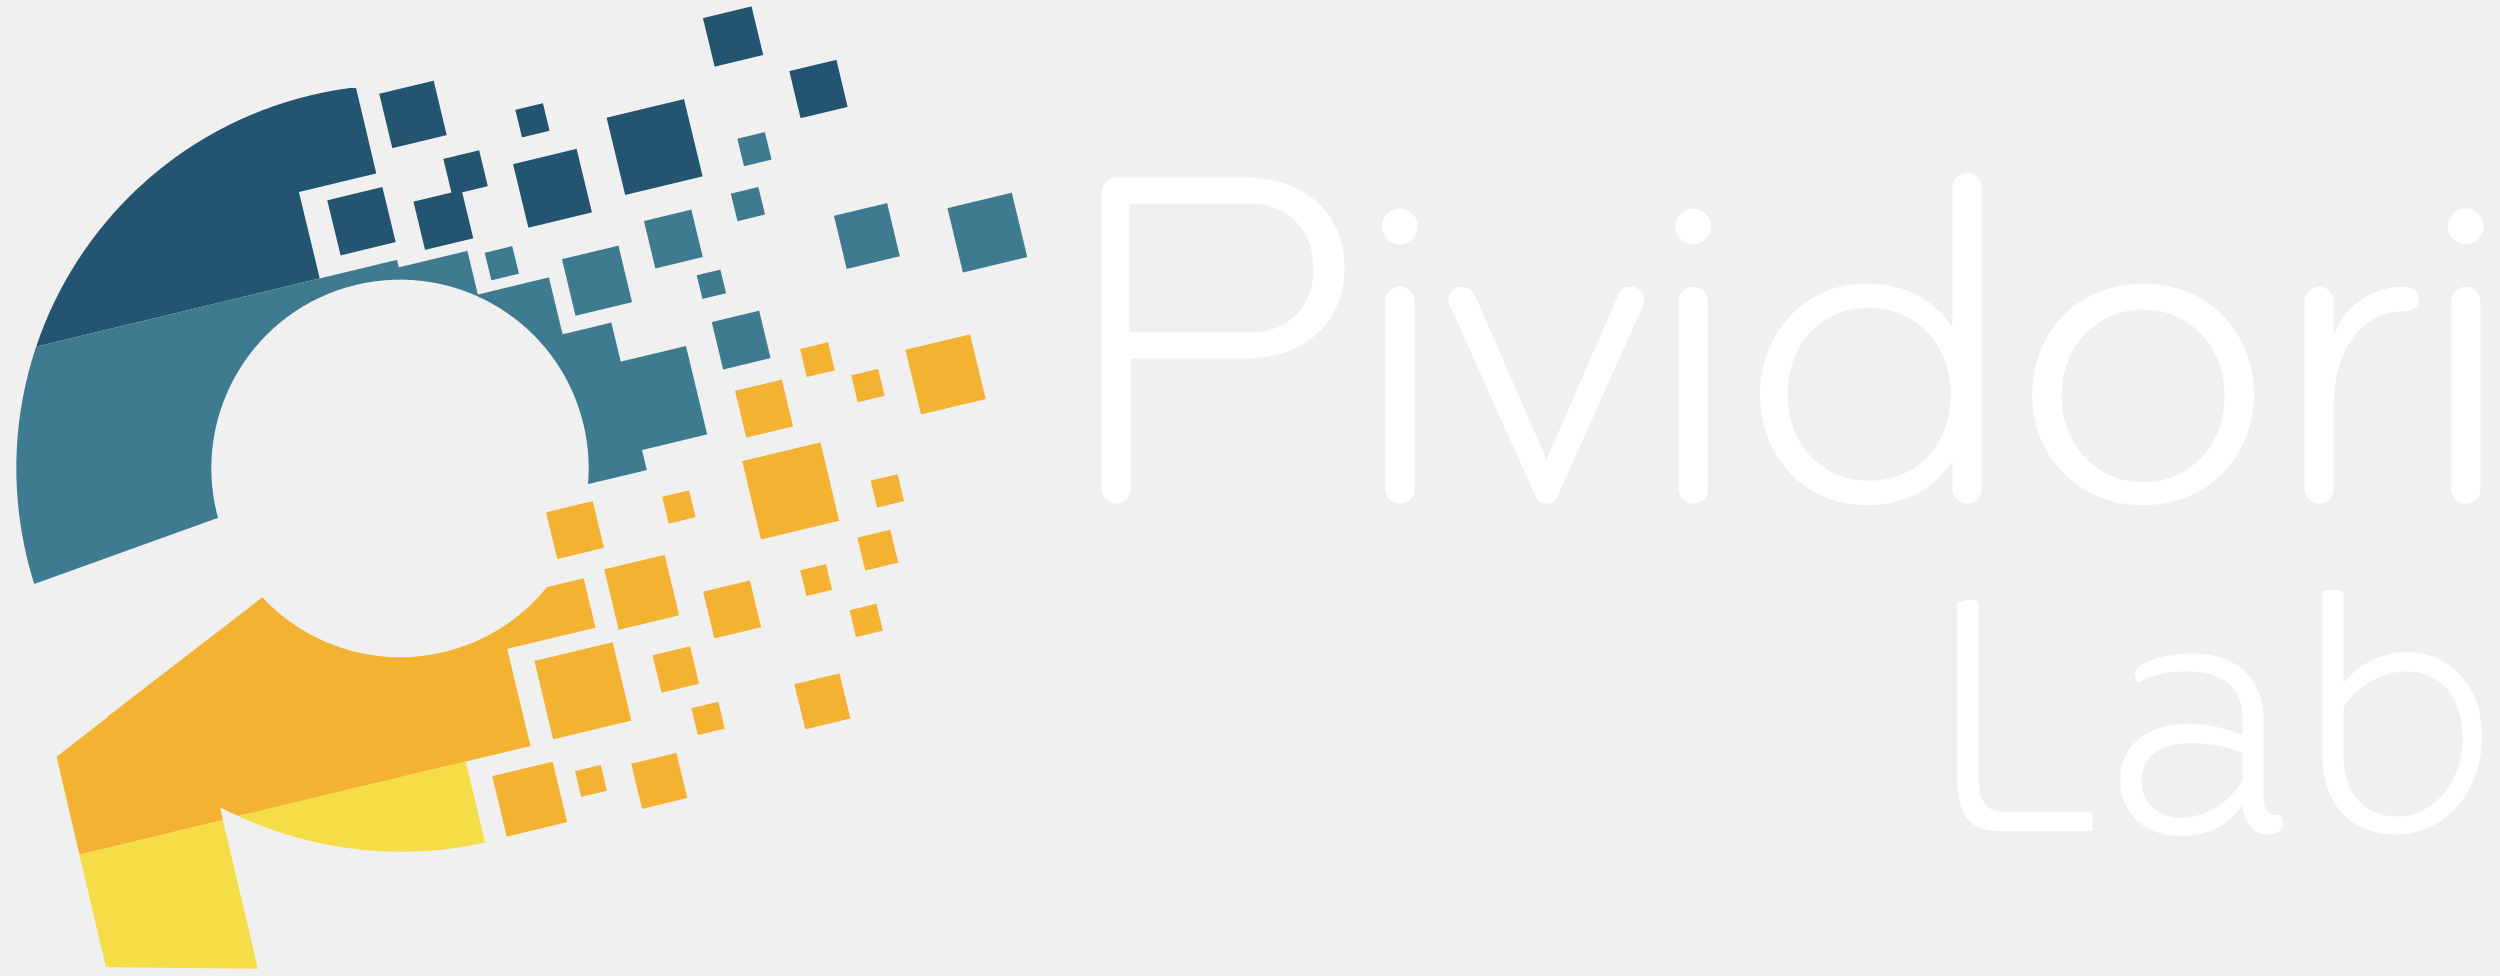
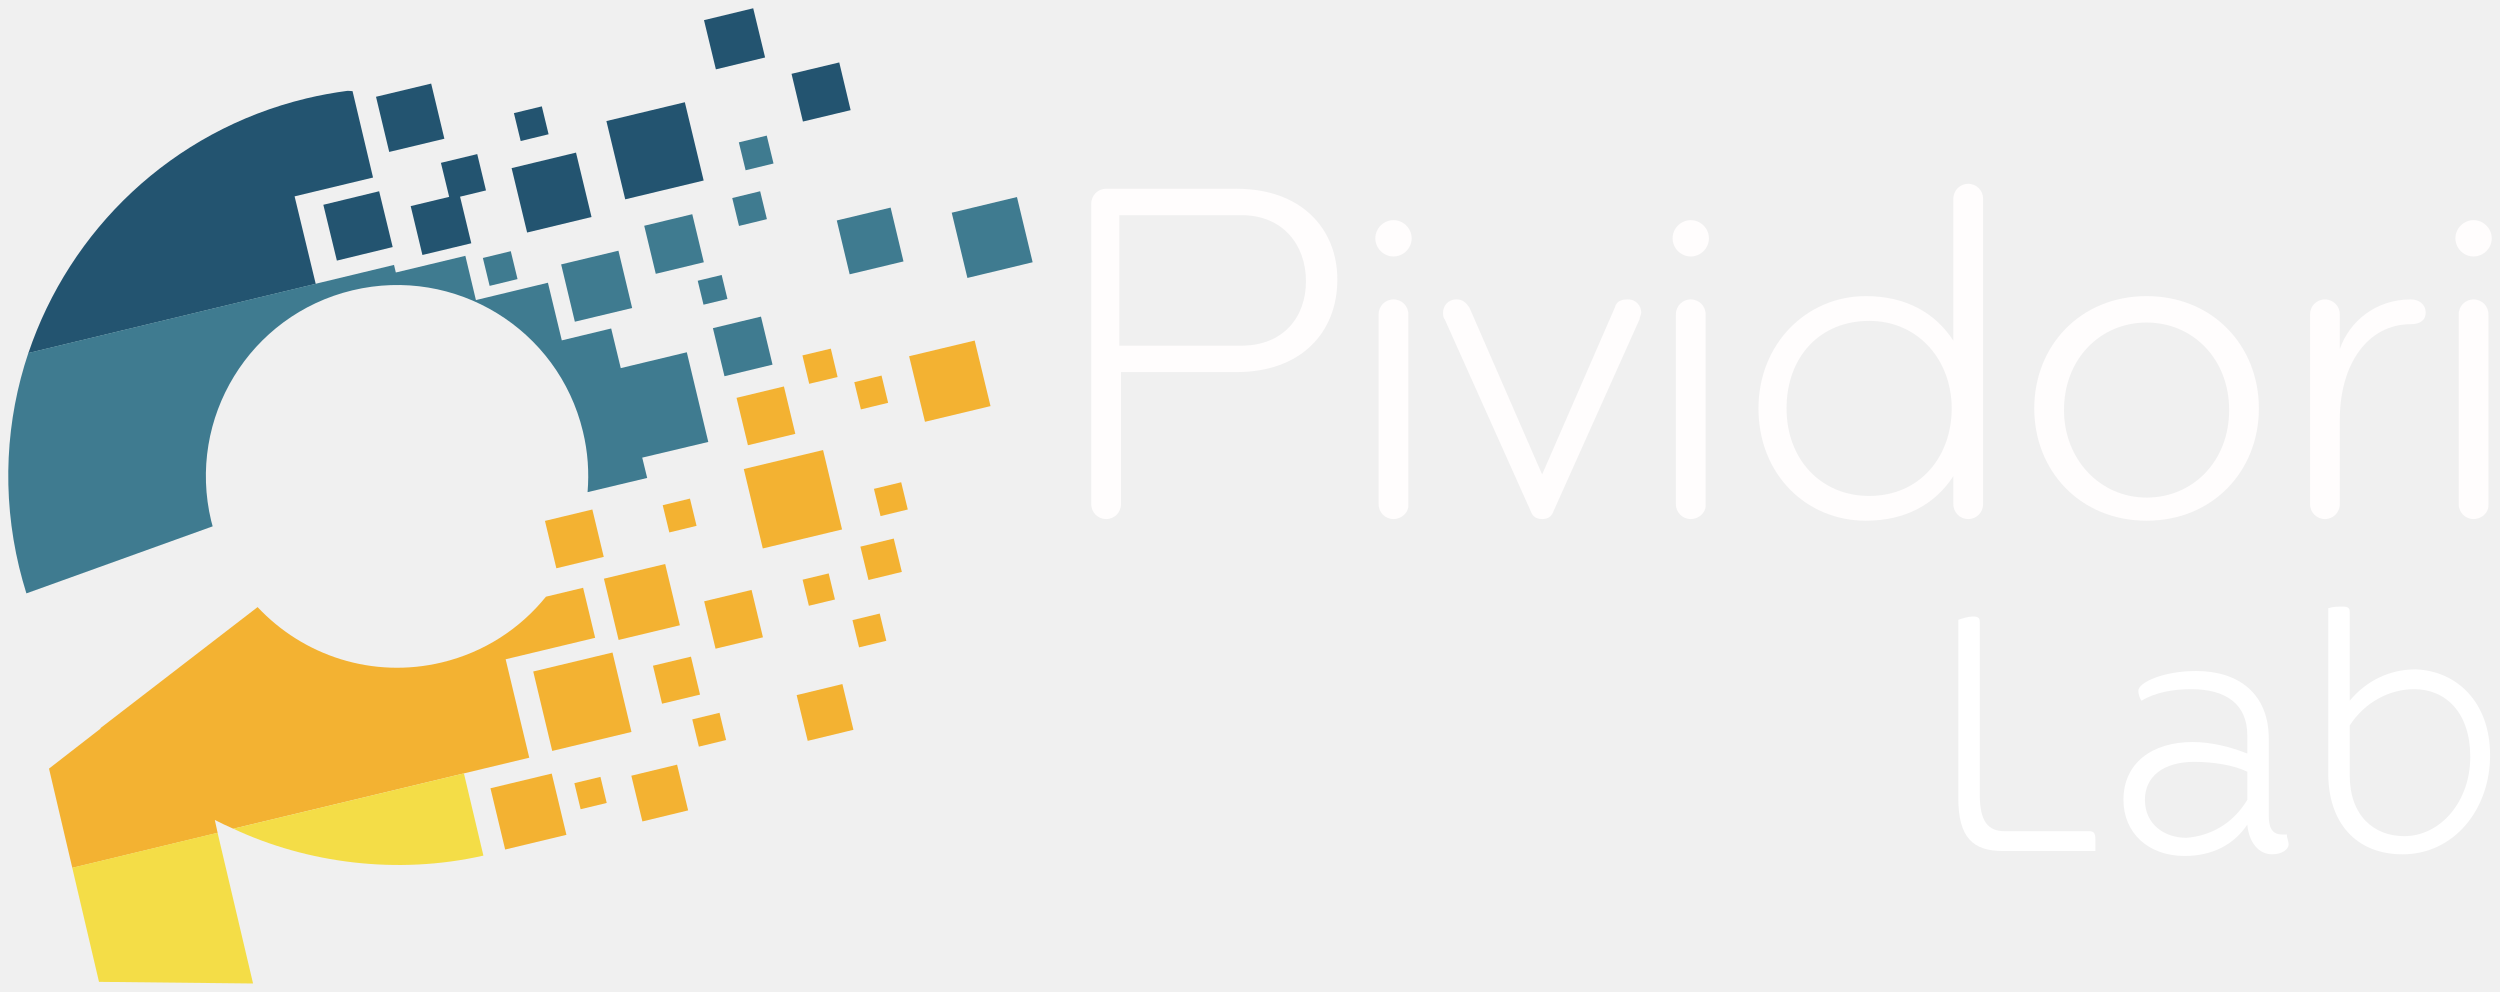
- <svg xmlns="http://www.w3.org/2000/svg" version="1.1" id="Layer_1" x="0px" y="0px" viewBox="0 0 153.386 59.84" xml:space="preserve">
-   <defs id="defs1003" />
-   <style type="text/css" id="style942">
+ <svg xmlns="http://www.w3.org/2000/svg" version="1.1" id="Layer_1" x="0px" y="0px" viewBox="0 0 151.378 60.06" xml:space="preserve">
+   <defs id="defs163" />
+   <style type="text/css" id="style2">
	.st0{fill:#06304C;}
- 	.st1{fill-rule:evenodd;clip-rule:evenodd;fill:#F3B232;}
- 	.st2{fill-rule:evenodd;clip-rule:evenodd;fill:#F4DD47;}
- 	.st3{fill-rule:evenodd;clip-rule:evenodd;fill:#235470;}
- 	.st4{fill-rule:evenodd;clip-rule:evenodd;fill:#3F7B90;}
+ 	.st1{fill-rule:evenodd;clip-rule:evenodd;fill:#235470;}
+ 	.st2{fill-rule:evenodd;clip-rule:evenodd;fill:#3F7B90;}
+ 	.st3{fill-rule:evenodd;clip-rule:evenodd;fill:#F3B232;}
+ 	.st4{fill-rule:evenodd;clip-rule:evenodd;fill:#F4DD47;}
+ 	.st5{font-family:'Bariol-Light';}
+ 	.st6{font-size:20.698px;}
+ 	.st7{font-family:'Bariol-Regular';}
</style>
-   <g id="g998" transform="translate(-8.804068,-1.895161)">
-     <g id="g1268" transform="translate(1.000034,0.3901298)">
-       <g id="g960">
-         <path class="st0" d="m 84.19,23.5 h -7 v 8 c 0,0.5 -0.4,0.9 -0.9,0.9 -0.5,0 -0.9,-0.4 -0.9,-0.9 V 13.3 c 0,-0.5 0.4,-0.9 0.9,-0.9 h 7.9 c 3.9,0 6.1,2.4 6.1,5.5 0,3.2 -2.2,5.6 -6.1,5.6 z m 0.3,-9.5 h -7.4 v 7.9 h 7.4 c 2.5,0 3.9,-1.7 3.9,-3.9 0,-2.2 -1.4,-4 -3.9,-4 z" id="path944" style="fill:#ffffff;fill-opacity:1" />
-         <path class="st0" d="m 93.69,14.3 c 0.6,0 1.1,0.5 1.1,1.1 0,0.6 -0.5,1.1 -1.1,1.1 -0.6,0 -1.1,-0.5 -1.1,-1.1 0,-0.6 0.5,-1.1 1.1,-1.1 z m 0,18.1 c -0.5,0 -0.9,-0.4 -0.9,-0.9 V 20 c 0,-0.5 0.4,-0.9 0.9,-0.9 0.5,0 0.9,0.4 0.9,0.9 v 11.6 c 0,0.4 -0.4,0.8 -0.9,0.8 z" id="path946" style="fill:#ffffff;fill-opacity:1" />
-         <path class="st0" d="m 102.69,29.7 4.4,-10.1 c 0.1,-0.4 0.4,-0.5 0.8,-0.5 0.5,0 0.8,0.4 0.8,0.8 0,0.1 -0.1,0.3 -0.1,0.4 l -5.2,11.6 c -0.1,0.3 -0.3,0.5 -0.7,0.5 -0.4,0 -0.6,-0.2 -0.7,-0.5 l -5.2,-11.6 c -0.1,-0.1 -0.1,-0.3 -0.1,-0.4 0,-0.4 0.3,-0.8 0.8,-0.8 0.4,0 0.6,0.2 0.8,0.5 z" id="path948" style="fill:#ffffff;fill-opacity:1" />
-         <path class="st0" d="m 111.69,14.3 c 0.6,0 1.1,0.5 1.1,1.1 0,0.6 -0.5,1.1 -1.1,1.1 -0.6,0 -1.1,-0.5 -1.1,-1.1 0,-0.6 0.5,-1.1 1.1,-1.1 z m 0,18.1 c -0.5,0 -0.9,-0.4 -0.9,-0.9 V 20 c 0,-0.5 0.4,-0.9 0.9,-0.9 0.5,0 0.9,0.4 0.9,0.9 v 11.6 c 0,0.4 -0.4,0.8 -0.9,0.8 z" id="path950" style="fill:#ffffff;fill-opacity:1" />
-         <path class="st0" d="m 127.59,29.8 c -1.1,1.7 -2.9,2.7 -5.3,2.7 -3.6,0 -6.5,-2.8 -6.5,-6.8 0,-3.9 2.9,-6.8 6.5,-6.8 2.4,0 4.2,1 5.3,2.7 V 13 c 0,-0.5 0.4,-0.9 0.9,-0.9 0.5,0 0.9,0.4 0.9,0.9 v 18.5 c 0,0.5 -0.4,0.9 -0.9,0.9 -0.5,0 -0.9,-0.4 -0.9,-0.9 z m -5.1,1.2 c 3.1,0 5,-2.4 5,-5.3 0,-2.9 -2,-5.3 -5,-5.3 -3,0 -5,2.2 -5,5.3 0,3.1 2.1,5.3 5,5.3 z" id="path952" style="fill:#ffffff;fill-opacity:1" />
-         <path class="st0" d="m 139.29,32.5 c -4,0 -6.8,-3 -6.8,-6.8 0,-3.8 2.8,-6.8 6.8,-6.8 4,0 6.8,3 6.8,6.8 0,3.8 -2.8,6.8 -6.8,6.8 z m 0,-12 c -2.8,0 -5,2.2 -5,5.3 0,3 2.2,5.3 5,5.3 2.8,0 5,-2.2 5,-5.3 0,-3.1 -2.2,-5.3 -5,-5.3 z" id="path954" style="fill:#ffffff;fill-opacity:1" />
-         <path class="st0" d="m 155.29,20.6 c -2.6,0 -4.3,2.4 -4.3,5.8 v 5.1 c 0,0.5 -0.4,0.9 -0.9,0.9 -0.5,0 -0.9,-0.4 -0.9,-0.9 V 20 c 0,-0.5 0.4,-0.9 0.9,-0.9 0.5,0 0.9,0.4 0.9,0.9 v 2.1 c 0.6,-1.7 2.2,-3 4.3,-3 0.5,0 0.9,0.3 0.9,0.8 0,0.5 -0.4,0.7 -0.9,0.7 z" id="path956" style="fill:#ffffff;fill-opacity:1" />
-         <path class="st0" d="m 159.09,14.3 c 0.6,0 1.1,0.5 1.1,1.1 0,0.6 -0.5,1.1 -1.1,1.1 -0.6,0 -1.1,-0.5 -1.1,-1.1 0,-0.6 0.5,-1.1 1.1,-1.1 z m 0,18.1 c -0.5,0 -0.9,-0.4 -0.9,-0.9 V 20 c 0,-0.5 0.4,-0.9 0.9,-0.9 0.5,0 0.9,0.4 0.9,0.9 v 11.6 c 0,0.4 -0.4,0.8 -0.9,0.8 z" id="path958" style="fill:#fffffe;fill-opacity:1" />
+   <g id="g30" transform="translate(-9.312326,-79.98)">
+     <g id="g20" style="fill:#fffdfd;fill-opacity:1">
+       <path class="st0" d="m 84.19,102.51 h -7 v 8 c 0,0.5 -0.4,0.9 -0.9,0.9 -0.5,0 -0.9,-0.4 -0.9,-0.9 v -18.2 c 0,-0.5 0.4,-0.9 0.9,-0.9 h 7.9 c 3.9,0 6.1,2.4 6.1,5.5 0,3.2 -2.2,5.6 -6.1,5.6 z m 0.3,-9.5 h -7.4 v 7.9 h 7.4 c 2.5,0 3.9,-1.7 3.9,-3.9 0,-2.2 -1.4,-4 -3.9,-4 z" id="path4" style="fill:#fffdfd;fill-opacity:1" />
+       <path class="st0" d="m 93.69,93.31 c 0.6,0 1.1,0.5 1.1,1.1 0,0.6 -0.5,1.1 -1.1,1.1 -0.6,0 -1.1,-0.5 -1.1,-1.1 0,-0.6 0.5,-1.1 1.1,-1.1 z m 0,18.1 c -0.5,0 -0.9,-0.4 -0.9,-0.9 v -11.5 c 0,-0.5 0.4,-0.9 0.9,-0.9 0.5,0 0.9,0.4 0.9,0.9 v 11.6 c 0,0.4 -0.4,0.8 -0.9,0.8 z" id="path6" style="fill:#fffdfd;fill-opacity:1" />
+       <path class="st0" d="m 102.69,108.71 4.4,-10.1 c 0.1,-0.4 0.4,-0.5 0.8,-0.5 0.5,0 0.8,0.4 0.8,0.8 0,0.1 -0.1,0.3 -0.1,0.4 l -5.2,11.6 c -0.1,0.3 -0.3,0.5 -0.7,0.5 -0.4,0 -0.6,-0.2 -0.7,-0.5 l -5.2,-11.6 c -0.1,-0.1 -0.1,-0.3 -0.1,-0.4 0,-0.4 0.3,-0.8 0.8,-0.8 0.4,0 0.6,0.2 0.8,0.5 z" id="path8" style="fill:#fffdfd;fill-opacity:1" />
+       <path class="st0" d="m 111.69,93.31 c 0.6,0 1.1,0.5 1.1,1.1 0,0.6 -0.5,1.1 -1.1,1.1 -0.6,0 -1.1,-0.5 -1.1,-1.1 0,-0.6 0.5,-1.1 1.1,-1.1 z m 0,18.1 c -0.5,0 -0.9,-0.4 -0.9,-0.9 v -11.5 c 0,-0.5 0.4,-0.9 0.9,-0.9 0.5,0 0.9,0.4 0.9,0.9 v 11.6 c 0,0.4 -0.4,0.8 -0.9,0.8 z" id="path10" style="fill:#fffdfd;fill-opacity:1" />
+       <path class="st0" d="m 127.59,108.81 c -1.1,1.7 -2.9,2.7 -5.3,2.7 -3.6,0 -6.5,-2.8 -6.5,-6.8 0,-3.9 2.9,-6.8 6.5,-6.8 2.4,0 4.2,1 5.3,2.7 v -8.6 c 0,-0.5 0.4,-0.9 0.9,-0.9 0.5,0 0.9,0.4 0.9,0.9 v 18.5 c 0,0.5 -0.4,0.9 -0.9,0.9 -0.5,0 -0.9,-0.4 -0.9,-0.9 0,0 0,-1.7 0,-1.7 z m -5.1,1.2 c 3.1,0 5,-2.4 5,-5.3 0,-2.9 -2,-5.3 -5,-5.3 -3,0 -5,2.2 -5,5.3 0,3.1 2.1,5.3 5,5.3 z" id="path12" style="fill:#fffdfd;fill-opacity:1" />
+       <path class="st0" d="m 139.29,111.51 c -4,0 -6.8,-3 -6.8,-6.8 0,-3.8 2.8,-6.8 6.8,-6.8 4,0 6.8,3 6.8,6.8 0,3.8 -2.8,6.8 -6.8,6.8 z m 0,-12 c -2.8,0 -5,2.2 -5,5.3 0,3 2.2,5.3 5,5.3 2.8,0 5,-2.2 5,-5.3 0,-3.1 -2.2,-5.3 -5,-5.3 z" id="path14" style="fill:#fffdfd;fill-opacity:1" />
+       <path class="st0" d="m 155.29,99.61 c -2.6,0 -4.3,2.4 -4.3,5.8 v 5.1 c 0,0.5 -0.4,0.9 -0.9,0.9 -0.5,0 -0.9,-0.4 -0.9,-0.9 v -11.5 c 0,-0.5 0.4,-0.9 0.9,-0.9 0.5,0 0.9,0.4 0.9,0.9 v 2.1 c 0.6,-1.7 2.2,-3 4.3,-3 0.5,0 0.9,0.3 0.9,0.8 0,0.5 -0.4,0.7 -0.9,0.7 z" id="path16" style="fill:#fffdfd;fill-opacity:1" />
+       <path class="st0" d="m 159.09,93.31 c 0.6,0 1.1,0.5 1.1,1.1 0,0.6 -0.5,1.1 -1.1,1.1 -0.6,0 -1.1,-0.5 -1.1,-1.1 0,-0.6 0.5,-1.1 1.1,-1.1 z m 0,18.1 c -0.5,0 -0.9,-0.4 -0.9,-0.9 v -11.5 c 0,-0.5 0.4,-0.9 0.9,-0.9 0.5,0 0.9,0.4 0.9,0.9 v 11.6 c 0,0.4 -0.4,0.8 -0.9,0.8 z" id="path18" style="fill:#fffdfd;fill-opacity:1" />
+     </g>
+     <g id="g28" style="fill:#ffffff;fill-opacity:1">
+       <path class="st0" d="m 130.59,131.51 c -1.8,0 -2.7,-0.8 -2.7,-3.2 v -10.8 c 0.3,-0.1 0.6,-0.2 0.9,-0.2 0.3,0 0.4,0.1 0.4,0.3 v 10.5 c 0,1.6 0.5,2.2 1.5,2.2 h 5.1 c 0.3,0 0.4,0.1 0.4,0.5 v 0.7 z" id="path22" style="fill:#ffffff;fill-opacity:1" />
+       <path class="st0" d="m 147.79,130.61 c 0,0.1 0.1,0.3 0.1,0.5 0,0.3 -0.4,0.6 -1,0.6 -0.8,0 -1.4,-0.7 -1.5,-1.8 -0.8,1.2 -2.1,1.9 -3.8,1.9 -2.2,0 -3.7,-1.4 -3.7,-3.4 0,-2.2 1.7,-3.5 4.2,-3.5 1.1,0 2.3,0.3 3.3,0.7 v -1.1 c 0,-1.9 -1.3,-2.8 -3.4,-2.8 -1.1,0 -2.2,0.2 -3,0.7 -0.1,-0.1 -0.2,-0.4 -0.2,-0.6 0,-0.5 1.5,-1.2 3.5,-1.2 2.6,0 4.4,1.4 4.4,4.1 v 4.7 c 0,0.8 0.3,1.1 0.8,1.1 h 0.3 z m -2.4,-2.2 v -1.7 c -0.8,-0.4 -2.1,-0.6 -3.2,-0.6 -1.9,0 -3,0.9 -3,2.3 0,1.5 1.2,2.3 2.5,2.3 1.4,-0.1 2.8,-0.8 3.7,-2.3 z" id="path24" style="fill:#ffffff;fill-opacity:1" />
+       <path class="st0" d="m 160.09,125.71 c 0,3.3 -2.2,6 -5.3,6 -2.8,0 -4.5,-1.9 -4.5,-4.9 v -10 c 0.3,-0.1 0.6,-0.1 0.9,-0.1 0.3,0 0.4,0.1 0.4,0.3 v 5.4 c 1,-1.2 2.4,-1.9 4,-1.9 2.5,0.1 4.5,2 4.5,5.2 z m -8.5,-1.8 v 3 c 0,2.5 1.5,3.7 3.3,3.7 2.2,0 4,-2.1 4,-4.8 0,-2.7 -1.5,-4.1 -3.4,-4.1 -1.5,0 -3,0.8 -3.9,2.2 z" id="path26" style="fill:#ffffff;fill-opacity:1" />
+     </g>
+   </g>
+   <g id="g158" transform="translate(-3.312326,-79.98)">
+     <g id="g136">
+       <path class="st1" d="m 5.03,101.36 17.4,-4.19 -1.28,-5.3 4.75,-1.14 -1.24,-5.23 c -0.1,-0.01 -0.21,-0.02 -0.31,-0.02 -0.83,0.11 -1.66,0.26 -2.49,0.46 -8.18,1.97 -14.33,7.99 -16.83,15.42" id="path132" />
+       <path class="st1" d="m 36.12,86.42 -1.69,0.41 0.41,1.69 1.69,-0.41 z m -7.23,9 2.96,-0.71 -0.68,-2.82 1.57,-0.38 -0.53,-2.2 -2.2,0.53 0.5,2.06 -2.33,0.56 z m -2.62,-3.86 -3.38,0.82 0.82,3.38 3.38,-0.82 z m 8.96,2.5 3.9,-0.94 -0.94,-3.9 -3.9,0.94 z m 5.94,-2.01 4.75,-1.14 -1.14,-4.74 -4.75,1.14 z m 7.75,-11.57 -2.98,0.72 0.72,2.98 2.98,-0.72 z m 5.21,3.28 -2.89,0.69 0.69,2.89 2.89,-0.69 z m -27.25,5.42 3.34,-0.8 -0.8,-3.34 -3.34,0.8 z" id="path134" />
+     </g>
+     <g id="g142">
+       <path class="st2" d="m 45.23,92.95 -2.91,0.7 0.7,2.91 2.91,-0.7 z m 4.11,-1.39 -1.69,0.41 0.41,1.69 1.69,-0.41 z m 0.05,7.59 -2.91,0.7 0.7,2.91 2.91,-0.7 z m -15.15,-3.96 -1.69,0.41 0.41,1.69 1.69,-0.41 z m 6.52,-0.03 -3.47,0.83 0.83,3.47 3.47,-0.83 z m 8.98,-6.97 -1.69,0.41 0.41,1.69 1.69,-0.41 z m -2.73,8.44 -1.45,0.35 0.35,1.45 1.45,-0.35 z m 10.23,-4.08 -3.26,0.78 0.78,3.26 3.26,-0.78 z m 7.65,-0.64 -3.95,0.95 0.95,3.95 3.95,-0.95 z" id="path138" />
+       <path class="st2" d="m 46.2,106.74 -1.3,-5.43 -4,0.96 -0.58,-2.4 -2.99,0.72 -0.84,-3.49 -4.36,1.05 -0.64,-2.68 -4.21,1.01 -0.11,-0.46 -22.14,5.33 c -1.36,4.05 -1.63,8.51 -0.56,12.97 0.13,0.54 0.28,1.07 0.44,1.59 l 11.28,-4.06 c -0.03,-0.11 -0.06,-0.22 -0.09,-0.33 -1.49,-6.22 2.33,-12.47 8.55,-13.96 6.22,-1.49 12.47,2.33 13.96,8.55 0.3,1.24 0.38,2.47 0.28,3.67 l 3.61,-0.86 -0.3,-1.23 z" id="path140" />
+     </g>
+     <g id="g150">
+       <path class="st3" d="m 56.63,111.23 1.65,-0.4 -0.4,-1.65 -1.65,0.4 z m -11,13.96 1.65,-0.4 -0.4,-1.65 -1.65,0.4 z m 9.81,-20.42 1.65,-0.4 -0.4,-1.65 -1.65,0.4 z m -5.94,8.42 4.8,-1.15 -1.15,-4.81 -4.8,1.15 z m -5.66,-0.97 1.65,-0.4 -0.4,-1.65 -1.65,0.4 z m 12.06,2.88 2.02,-0.49 -0.49,-2.02 -2.02,0.49 z m -0.57,4.08 1.65,-0.4 -0.4,-1.65 -1.65,0.4 z m -3.11,5.66 2.77,-0.67 -0.67,-2.77 -2.77,0.67 z m 7.1,-19.32 3.97,-0.95 -0.96,-3.97 -3.97,0.95 z m -17.11,24.2 2.77,-0.67 -0.67,-2.77 -2.77,0.67 z m -5.46,-4.27 4.8,-1.15 -1.15,-4.81 -4.8,1.15 z m -2.85,5.97 3.71,-0.89 -0.89,-3.71 -3.71,0.89 z m 4.57,-2.44 1.58,-0.38 -0.38,-1.58 -1.58,0.38 z m 8.17,-9.72 2.87,-0.69 -0.69,-2.87 -2.87,0.69 z m 1.96,-12.32 2.87,-0.69 -0.69,-2.87 -2.87,0.69 z m -5.2,15.65 2.3,-0.55 -0.55,-2.3 -2.3,0.55 z m -2.63,-3.86 3.71,-0.89 -0.89,-3.71 -3.71,0.89 z m -3.77,-4.34 2.87,-0.69 -0.69,-2.87 -2.87,0.69 z m 15.29,2.27 1.58,-0.38 -0.38,-1.58 -1.58,0.38 z m 1.33,-15.57 -1.72,0.41 0.41,1.72 1.72,-0.41 z" id="path144" />
+       <g id="g148">
+         <path class="st3" d="m 16.32,129.63 c 0.36,0.19 0.74,0.36 1.12,0.53 l 17.92,-4.3 -1.43,-5.96 5.42,-1.3 -0.73,-3.03 -2.25,0.54 c -1.55,1.92 -3.72,3.36 -6.3,3.98 -4.2,1.01 -8.41,-0.41 -11.16,-3.35 l -9.52,7.33 c 0.01,0.01 0.01,0.01 0.02,0.02 l -3.13,2.43 1.41,6.01 8.8,-2.12 z" id="path146" />
      </g>
-       <g id="g968">
-         <path class="st0" d="m 130.59,52.5 c -1.8,0 -2.7,-0.8 -2.7,-3.2 V 38.5 c 0.3,-0.1 0.6,-0.2 0.9,-0.2 0.3,0 0.4,0.1 0.4,0.3 v 10.5 c 0,1.6 0.5,2.2 1.5,2.2 h 5.1 c 0.3,0 0.4,0.1 0.4,0.5 v 0.7 z" id="path962" style="fill:#ffffff;fill-opacity:1" />
-         <path class="st0" d="m 147.79,51.6 c 0,0.1 0.1,0.3 0.1,0.5 0,0.3 -0.4,0.6 -1,0.6 -0.8,0 -1.4,-0.7 -1.5,-1.8 -0.8,1.2 -2.1,1.9 -3.8,1.9 -2.2,0 -3.7,-1.4 -3.7,-3.4 0,-2.2 1.7,-3.5 4.2,-3.5 1.1,0 2.3,0.3 3.3,0.7 v -1.1 c 0,-1.9 -1.3,-2.8 -3.4,-2.8 -1.1,0 -2.2,0.2 -3,0.7 -0.1,-0.1 -0.2,-0.4 -0.2,-0.6 0,-0.5 1.5,-1.2 3.5,-1.2 2.6,0 4.4,1.4 4.4,4.1 v 4.7 c 0,0.8 0.3,1.1 0.8,1.1 h 0.3 z m -2.4,-2.2 v -1.7 c -0.8,-0.4 -2.1,-0.6 -3.2,-0.6 -1.9,0 -3,0.9 -3,2.3 0,1.5 1.2,2.3 2.5,2.3 1.4,-0.1 2.8,-0.8 3.7,-2.3 z" id="path964" style="fill:#ffffff;fill-opacity:1" />
-         <path class="st0" d="m 160.09,46.7 c 0,3.3 -2.2,6 -5.3,6 -2.8,0 -4.5,-1.9 -4.5,-4.9 v -10 c 0.3,-0.1 0.6,-0.1 0.9,-0.1 0.3,0 0.4,0.1 0.4,0.3 v 5.4 c 1,-1.2 2.4,-1.9 4,-1.9 2.5,0.1 4.5,2 4.5,5.2 z m -8.5,-1.8 v 3 c 0,2.5 1.5,3.7 3.3,3.7 2.2,0 4,-2.1 4,-4.8 0,-2.7 -1.5,-4.1 -3.4,-4.1 -1.5,0 -3,0.8 -3.9,2.2 z" id="path966" style="fill:#fffffe;fill-opacity:1" />
-       </g>
-       <g id="g34" transform="translate(6.581742,0.8951605)">
-         <path class="st0" d="M 3.44,21.88 25.58,16.56" id="path4" style="clip-rule:evenodd;fill:#235470;fill-rule:evenodd" />
-         <g id="g10">
-           <path class="st0" d="m 3.44,21.88 17.4,-4.19 -1.28,-5.3 4.75,-1.14 -1.24,-5.23 C 22.97,6.01 22.86,6 22.76,6 21.93,6.11 21.1,6.26 20.27,6.46 12.09,8.43 5.94,14.45 3.44,21.88" id="path6" style="clip-rule:evenodd;fill:#235470;fill-rule:evenodd" />
-           <path class="st0" d="m 34.53,6.94 -1.69,0.41 0.41,1.69 1.69,-0.41 z m -7.23,9 2.96,-0.71 -0.68,-2.82 1.57,-0.38 -0.53,-2.2 -2.2,0.53 0.5,2.06 -2.33,0.56 z m -2.62,-3.86 -3.38,0.82 0.82,3.38 3.38,-0.82 z m 8.96,2.5 3.9,-0.94 -0.94,-3.9 -3.9,0.94 z m 5.94,-2.01 4.75,-1.14 -1.14,-4.74 -4.75,1.14 z M 47.33,1 44.35,1.72 45.07,4.7 48.05,3.98 Z m 5.21,3.28 -2.89,0.69 0.69,2.89 2.89,-0.69 z M 25.29,9.7 28.63,8.9 27.83,5.56 24.49,6.36 Z" id="path8" style="clip-rule:evenodd;fill:#235470;fill-rule:evenodd" />
-         </g>
-         <g id="g18">
-           <rect x="38.46" y="22.41" transform="matrix(0.9723,-0.2336,0.2336,0.9723,-4.7459,10.3336)" class="st1" width="5.58" height="5.58" id="rect12" style="clip-rule:evenodd;fill:#3f7b90;fill-rule:evenodd" />
-           <path class="st1" d="m 43.64,13.47 -2.91,0.7 0.7,2.91 2.91,-0.7 z m 4.11,-1.39 -1.69,0.41 0.41,1.69 1.69,-0.41 z m 0.05,7.59 -2.91,0.7 0.7,2.91 2.91,-0.7 z m -15.15,-3.96 -1.69,0.41 0.41,1.69 1.69,-0.41 z m 6.52,-0.03 -3.47,0.83 0.83,3.47 3.47,-0.83 z m 8.98,-6.97 -1.69,0.41 0.41,1.69 1.69,-0.41 z m -2.73,8.44 -1.45,0.35 0.35,1.45 1.45,-0.35 z m 10.23,-4.08 -3.26,0.78 0.78,3.26 3.26,-0.78 z m 7.65,-0.64 -3.95,0.95 0.95,3.95 3.95,-0.95 z" id="path14" style="clip-rule:evenodd;fill:#3f7b90;fill-rule:evenodd" />
-           <path class="st1" d="M 40.91,29.45 40.17,26.39 38.73,20.4 35.74,21.12 34.9,17.63 30.54,18.68 29.9,16 25.69,17.01 25.58,16.55 3.44,21.88 c -1.36,4.05 -1.63,8.51 -0.56,12.97 0.13,0.54 0.28,1.07 0.44,1.59 L 14.6,32.38 c -0.03,-0.11 -0.06,-0.22 -0.09,-0.33 -1.49,-6.22 2.33,-12.47 8.55,-13.96 6.22,-1.49 12.47,2.33 13.96,8.55 0.3,1.24 0.38,2.47 0.28,3.67 z" id="path16" style="clip-rule:evenodd;fill:#3f7b90;fill-rule:evenodd" />
-         </g>
-         <g id="g26">
-           <path class="st2" d="m 55.04,31.75 1.65,-0.4 -0.4,-1.65 -1.65,0.4 z m -11,13.96 1.65,-0.4 -0.4,-1.65 -1.65,0.4 z m 9.81,-20.42 1.65,-0.4 -0.4,-1.65 -1.65,0.4 z m -5.94,8.42 4.8,-1.15 -1.15,-4.81 -4.8,1.15 z m -5.66,-0.97 1.65,-0.4 -0.4,-1.65 -1.65,0.4 z m 12.06,2.88 2.02,-0.49 -0.49,-2.02 -2.02,0.49 z m -0.57,4.08 1.65,-0.4 -0.4,-1.65 -1.65,0.4 z m -3.11,5.66 2.77,-0.67 -0.67,-2.77 -2.77,0.67 z m 7.1,-19.32 3.97,-0.95 -0.96,-3.97 -3.97,0.95 z m -17.11,24.2 2.77,-0.67 -0.67,-2.77 -2.77,0.67 z m -5.46,-4.27 4.8,-1.15 -1.15,-4.81 -4.8,1.15 z m -2.85,5.97 3.71,-0.89 -0.89,-3.71 -3.71,0.89 z m 4.57,-2.44 1.58,-0.38 -0.38,-1.58 -1.58,0.38 z m 8.17,-9.72 2.87,-0.69 -0.69,-2.87 -2.87,0.69 z m 1.96,-12.32 2.87,-0.69 -0.69,-2.87 -2.87,0.69 z m -5.2,15.65 2.3,-0.55 -0.55,-2.3 -2.3,0.55 z M 39.18,39.25 42.89,38.36 42,34.65 38.29,35.54 Z m -3.77,-4.34 2.87,-0.69 -0.69,-2.87 -2.87,0.69 z M 50.7,37.18 52.28,36.8 51.9,35.22 50.32,35.6 Z m 1.33,-15.57 -1.72,0.41 0.41,1.72 1.72,-0.41 z" id="path20" style="clip-rule:evenodd;fill:#f3b232;fill-rule:evenodd" />
-           <g id="g24">
-             <path class="st2" d="m 14.73,50.15 c 0.36,0.19 0.74,0.36 1.12,0.53 l 17.92,-4.3 -1.43,-5.96 5.42,-1.3 -0.73,-3.03 -2.25,0.54 c -1.55,1.92 -3.72,3.36 -6.3,3.98 -4.2,1.01 -8.41,-0.41 -11.16,-3.35 L 7.8,44.59 c 0.01,0.01 0.01,0.01 0.02,0.02 l -3.13,2.43 1.41,6.01 8.8,-2.12 z" id="path22" style="clip-rule:evenodd;fill:#f3b232;fill-rule:evenodd" />
-           </g>
-         </g>
-         <g id="g32">
-           <polygon class="st3" points="14.9,50.93 17.05,60.06 7.72,59.96 6.1,53.05 " id="polygon28" style="clip-rule:evenodd;fill:#f4dd47;fill-rule:evenodd" transform="translate(-0.00390625,-0.01171875)" />
-           <path class="st3" d="m 30.978,52.3 c -5.2,1.18 -10.66,0.47 -15.15,-1.63 l 13.97,-3.35 v 0 z" id="path30" style="clip-rule:evenodd;fill:#f4dd47;fill-rule:evenodd" />
-         </g>
-       </g>
+     </g>
+     <g id="g156">
+       <polygon class="st4" points="9.31,139.44 7.69,132.53 16.49,130.41 18.64,139.54 " id="polygon152" transform="translate(-0.00390625,-0.0078125)" />
+       <path class="st4" d="m 32.583,131.788 c -5.2,1.18 -10.66,0.47 -15.15,-1.63 l 13.97,-3.35 v 0 z" id="path154" />
    </g>
  </g>
</svg>
